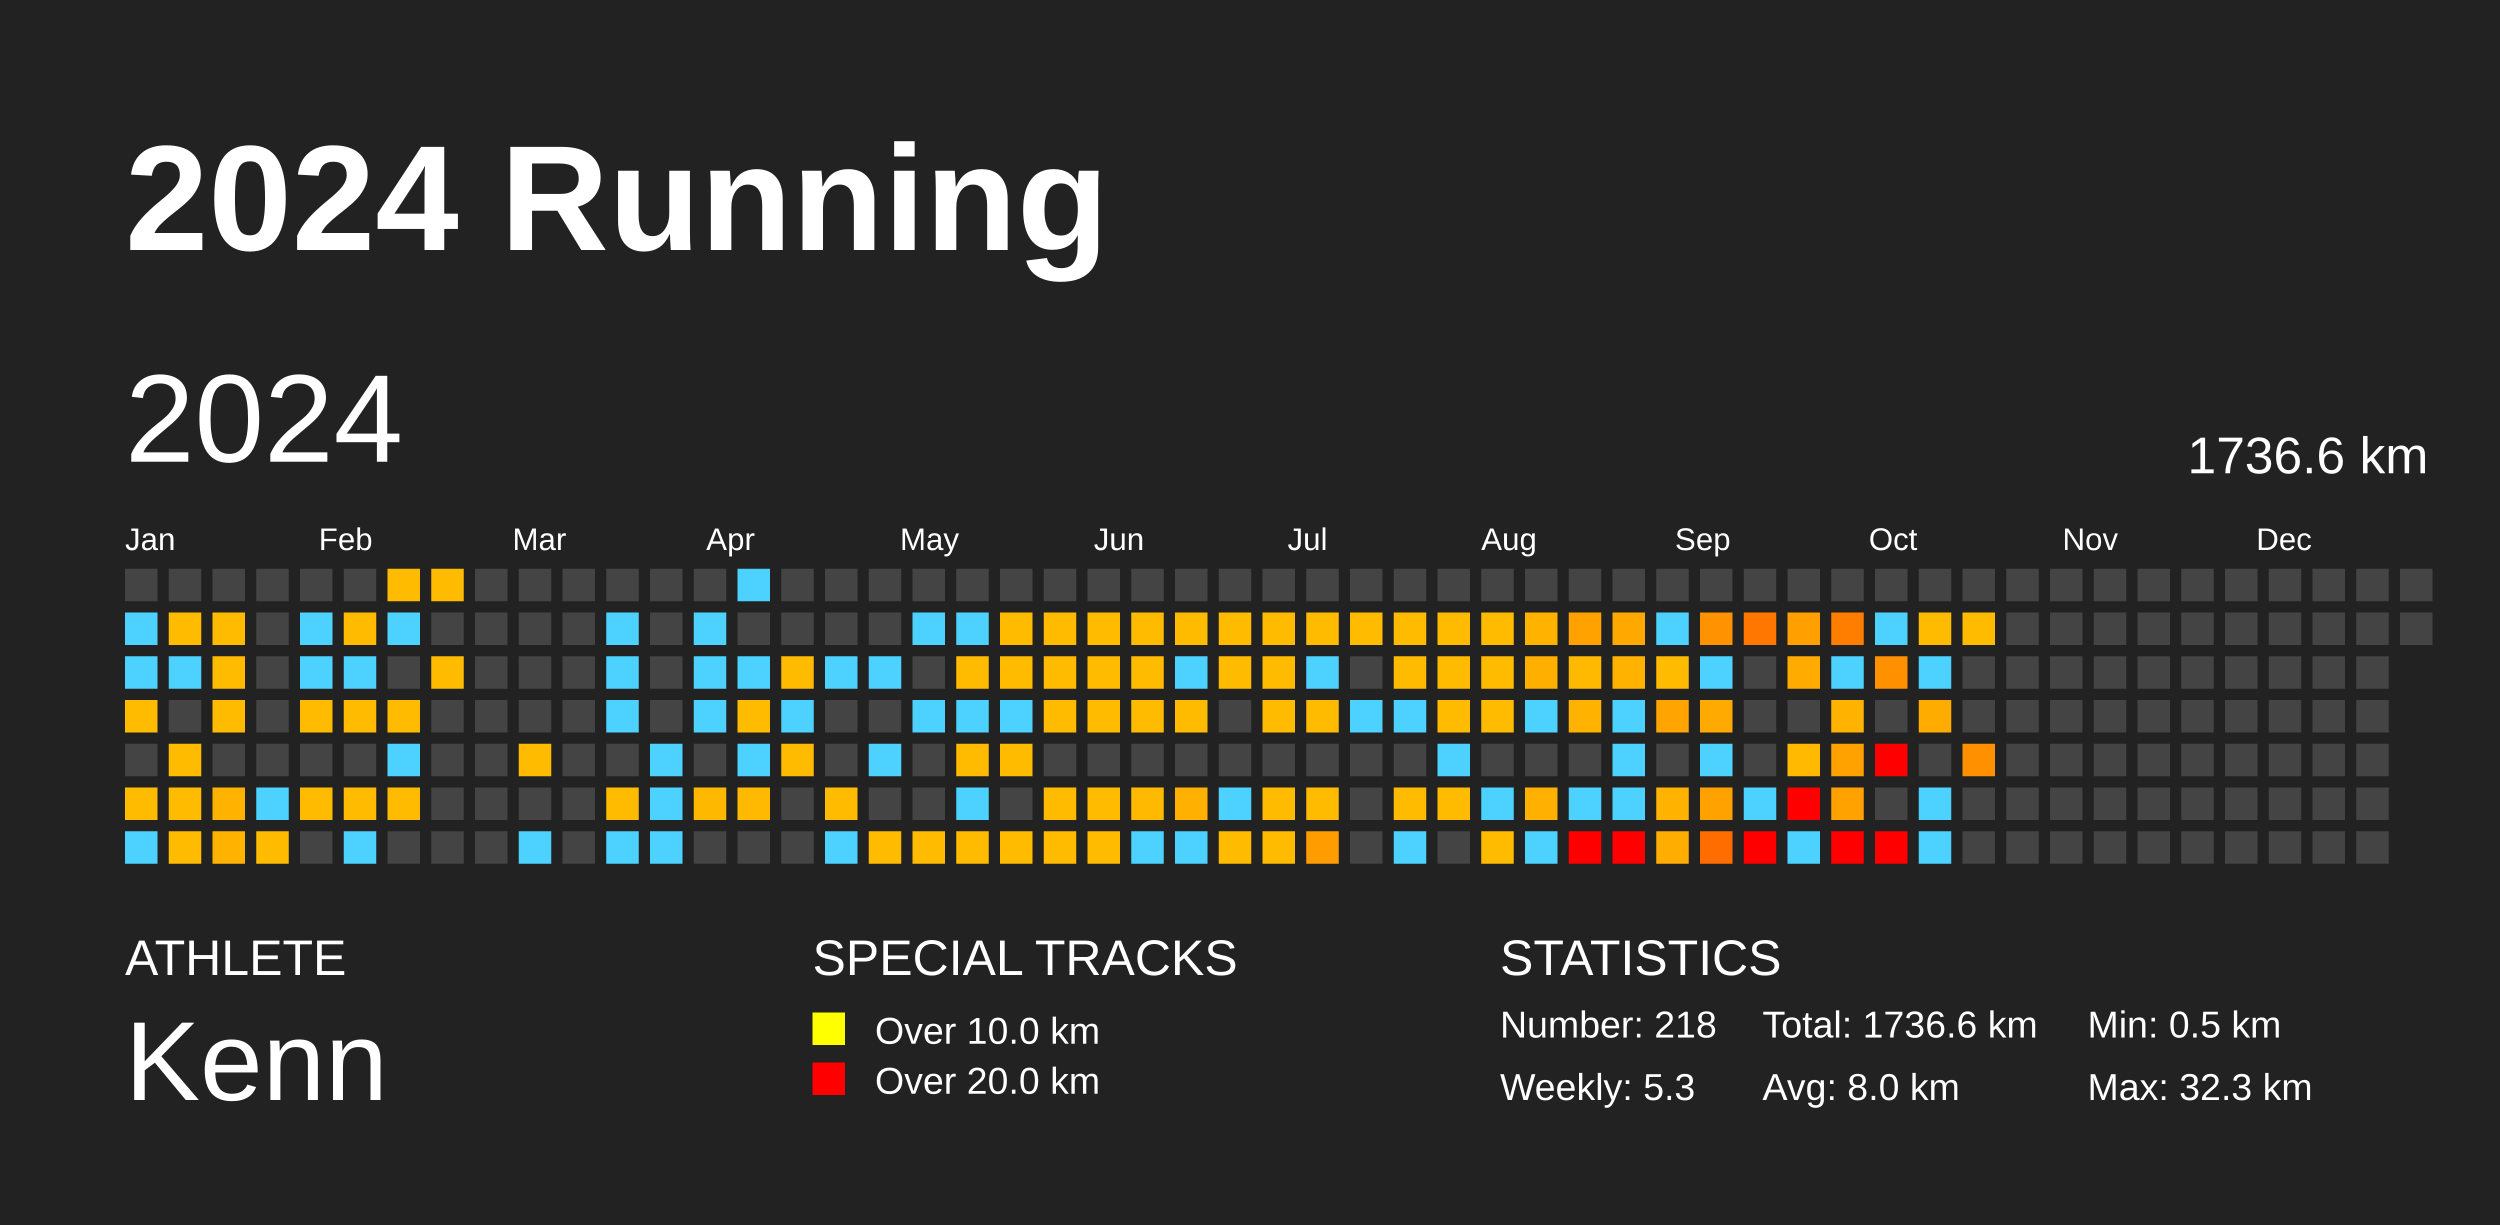
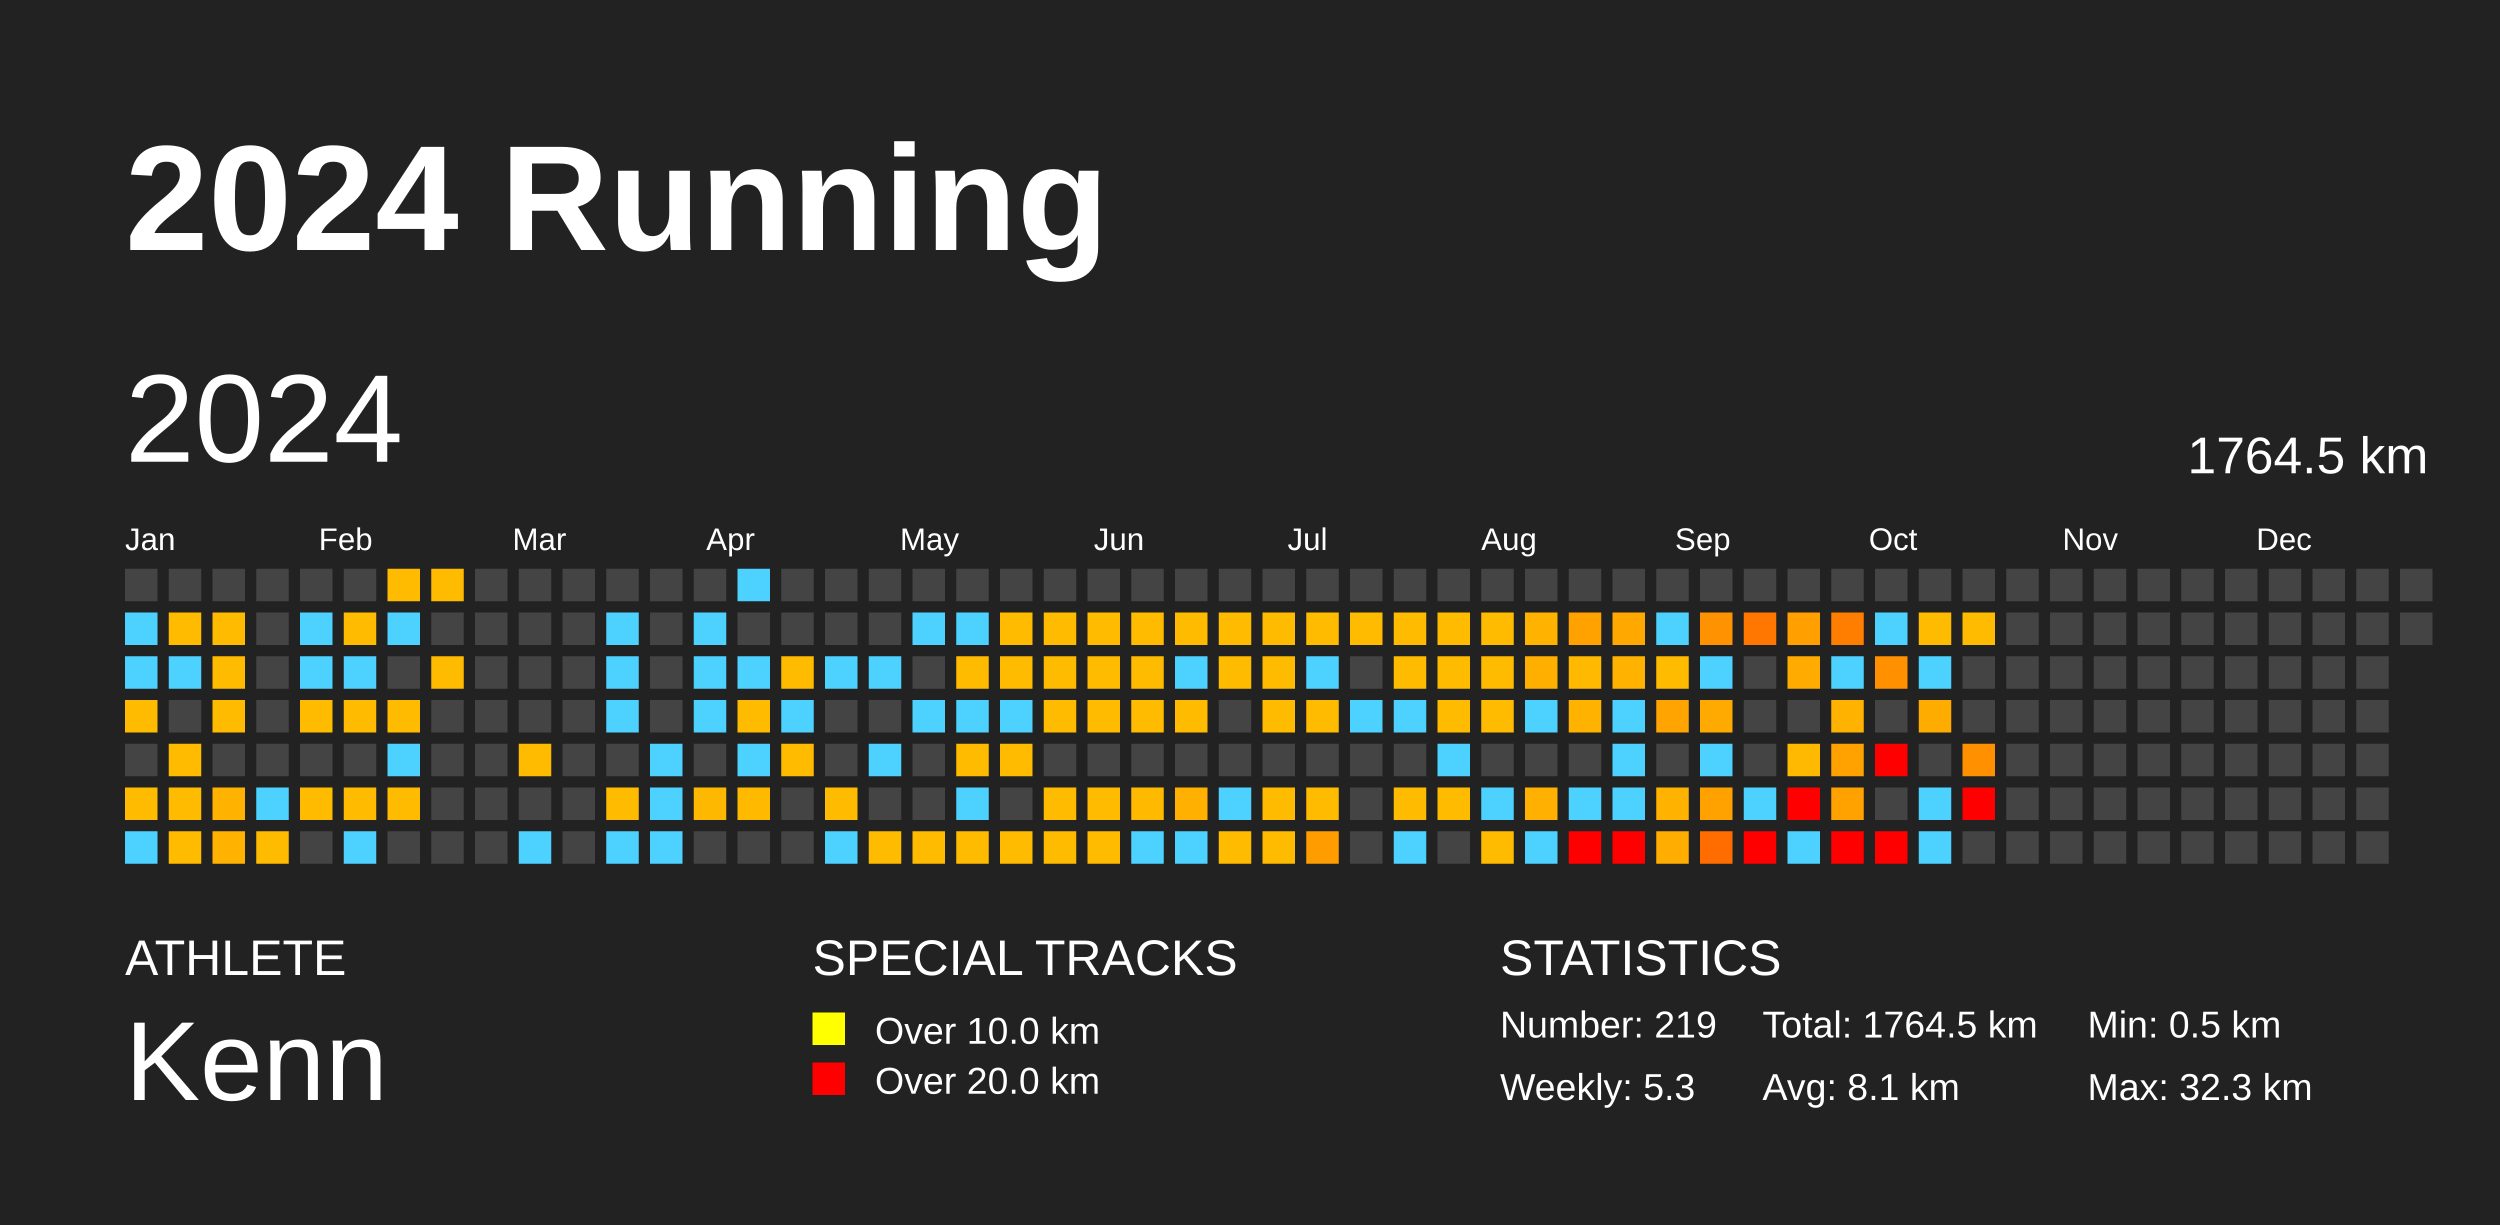
<svg xmlns="http://www.w3.org/2000/svg" baseProfile="full" height="98mm" version="1.1" viewBox="0,0,200,98" width="200mm">
  <defs />
  <rect fill="#222222" height="98" width="200" x="0" y="0" />
  <text fill="#FFFFFF" style="font-size:12px; font-family:Arial; font-weight:bold;" x="10" y="20">2024 Running</text>
  <text fill="#FFFFFF" style="font-size:4px; font-family:Arial" x="10" y="78">ATHLETE</text>
  <text fill="#FFFFFF" style="font-size:9px; font-family:Arial" x="10" y="88">Kenn</text>
  <text fill="#FFFFFF" style="font-size:4px; font-family:Arial" x="65" y="78">SPECIAL TRACKS</text>
  <rect fill="yellow" height="2.6" width="2.6" x="65" y="81" />
  <text fill="#FFFFFF" style="font-size:3px; font-family:Arial" x="70" y="83.5">Over 10.0 km</text>
  <rect fill="red" height="2.6" width="2.6" x="65" y="85" />
  <text fill="#FFFFFF" style="font-size:3px; font-family:Arial" x="70" y="87.5">Over 20.0 km</text>
  <text fill="#FFFFFF" style="font-size:4px; font-family:Arial" x="120" y="78">STATISTICS</text>
-   <text fill="#FFFFFF" style="font-size:3px; font-family:Arial" x="120" y="83">Number: 218</text>
+   <text fill="#FFFFFF" style="font-size:3px; font-family:Arial" x="120" y="83">Number: 219</text>
  <text fill="#FFFFFF" style="font-size:3px; font-family:Arial" x="120" y="88">Weekly: 5.3</text>
-   <text fill="#FFFFFF" style="font-size:3px; font-family:Arial" x="141" y="83">Total: 1736.6 km</text>
-   <text fill="#FFFFFF" style="font-size:3px; font-family:Arial" x="141" y="88">Avg: 8.0 km</text>
+   <text fill="#FFFFFF" style="font-size:3px; font-family:Arial" x="141" y="83">Total: 1764.5 km</text>
+   <text fill="#FFFFFF" style="font-size:3px; font-family:Arial" x="141" y="88">Avg: 8.1 km</text>
  <text fill="#FFFFFF" style="font-size:3px; font-family:Arial" x="167" y="83">Min: 0.5 km</text>
  <text fill="#FFFFFF" style="font-size:3px; font-family:Arial" x="167" y="88">Max: 32.3 km</text>
  <text dominant-baseline="hanging" fill="#FFFFFF" style="font-size:10.0px; font-family:Arial;" x="10" y="30">2024</text>
-   <text dominant-baseline="hanging" fill="#FFFFFF" style="font-size:4.125px; font-family:Arial;" x="175" y="35">1736.6 km</text>
+   <text dominant-baseline="hanging" fill="#FFFFFF" style="font-size:4.125px; font-family:Arial;" x="175" y="35">1764.5 km</text>
  <text fill="#FFFFFF" style="font-size:2.5px; font-family:Arial" x="10.0" y="44">Jan</text>
  <text fill="#FFFFFF" style="font-size:2.5px; font-family:Arial" x="25.5" y="44">Feb</text>
  <text fill="#FFFFFF" style="font-size:2.5px; font-family:Arial" x="41.0" y="44">Mar</text>
  <text fill="#FFFFFF" style="font-size:2.5px; font-family:Arial" x="56.5" y="44">Apr</text>
  <text fill="#FFFFFF" style="font-size:2.5px; font-family:Arial" x="72.0" y="44">May</text>
  <text fill="#FFFFFF" style="font-size:2.5px; font-family:Arial" x="87.5" y="44">Jun</text>
  <text fill="#FFFFFF" style="font-size:2.5px; font-family:Arial" x="103.0" y="44">Jul</text>
  <text fill="#FFFFFF" style="font-size:2.5px; font-family:Arial" x="118.5" y="44">Aug</text>
  <text fill="#FFFFFF" style="font-size:2.5px; font-family:Arial" x="134.0" y="44">Sep</text>
  <text fill="#FFFFFF" style="font-size:2.5px; font-family:Arial" x="149.5" y="44">Oct</text>
  <text fill="#FFFFFF" style="font-size:2.5px; font-family:Arial" x="165.0" y="44">Nov</text>
  <text fill="#FFFFFF" style="font-size:2.5px; font-family:Arial" x="180.5" y="44">Dec</text>
  <rect fill="#444444" height="2.6" width="2.6" x="10.0" y="45.5" />
  <rect fill="#4dd2ff" height="2.6" width="2.6" x="10.0" y="49.0" />
  <rect fill="#4dd2ff" height="2.6" width="2.6" x="10.0" y="52.5" />
  <rect fill="#ffbb00" height="2.6" width="2.6" x="10.0" y="56.0" />
  <rect fill="#444444" height="2.6" width="2.6" x="10.0" y="59.5" />
  <rect fill="#ffbb00" height="2.6" width="2.6" x="10.0" y="63.0" />
  <rect fill="#4dd2ff" height="2.6" width="2.6" x="10.0" y="66.5" />
  <rect fill="#444444" height="2.6" width="2.6" x="13.5" y="45.5" />
  <rect fill="#ffbb00" height="2.6" width="2.6" x="13.5" y="49.0" />
  <rect fill="#4dd2ff" height="2.6" width="2.6" x="13.5" y="52.5" />
  <rect fill="#444444" height="2.6" width="2.6" x="13.5" y="56.0" />
  <rect fill="#ffbb00" height="2.6" width="2.6" x="13.5" y="59.5" />
  <rect fill="#ffbb00" height="2.6" width="2.6" x="13.5" y="63.0" />
  <rect fill="#ffbb00" height="2.6" width="2.6" x="13.5" y="66.5" />
  <rect fill="#444444" height="2.6" width="2.6" x="17.0" y="45.5" />
  <rect fill="#ffbb00" height="2.6" width="2.6" x="17.0" y="49.0" />
  <rect fill="#ffbb00" height="2.6" width="2.6" x="17.0" y="52.5" />
  <rect fill="#ffbb00" height="2.6" width="2.6" x="17.0" y="56.0" />
  <rect fill="#444444" height="2.6" width="2.6" x="17.0" y="59.5" />
  <rect fill="#ffb200" height="2.6" width="2.6" x="17.0" y="63.0" />
  <rect fill="#ffb300" height="2.6" width="2.6" x="17.0" y="66.5" />
  <rect fill="#444444" height="2.6" width="2.6" x="20.5" y="45.5" />
  <rect fill="#444444" height="2.6" width="2.6" x="20.5" y="49.0" />
  <rect fill="#444444" height="2.6" width="2.6" x="20.5" y="52.5" />
  <rect fill="#444444" height="2.6" width="2.6" x="20.5" y="56.0" />
  <rect fill="#444444" height="2.6" width="2.6" x="20.5" y="59.5" />
  <rect fill="#4dd2ff" height="2.6" width="2.6" x="20.5" y="63.0" />
  <rect fill="#ffbb00" height="2.6" width="2.6" x="20.5" y="66.5" />
  <rect fill="#444444" height="2.6" width="2.6" x="24.0" y="45.5" />
  <rect fill="#4dd2ff" height="2.6" width="2.6" x="24.0" y="49.0" />
  <rect fill="#4dd2ff" height="2.6" width="2.6" x="24.0" y="52.5" />
  <rect fill="#ffbb00" height="2.6" width="2.6" x="24.0" y="56.0" />
  <rect fill="#444444" height="2.6" width="2.6" x="24.0" y="59.5" />
  <rect fill="#ffbb00" height="2.6" width="2.6" x="24.0" y="63.0" />
  <rect fill="#444444" height="2.6" width="2.6" x="24.0" y="66.5" />
  <rect fill="#444444" height="2.6" width="2.6" x="27.5" y="45.5" />
  <rect fill="#ffbb00" height="2.6" width="2.6" x="27.5" y="49.0" />
  <rect fill="#4dd2ff" height="2.6" width="2.6" x="27.5" y="52.5" />
  <rect fill="#ffbb00" height="2.6" width="2.6" x="27.5" y="56.0" />
  <rect fill="#444444" height="2.6" width="2.6" x="27.5" y="59.5" />
  <rect fill="#ffbb00" height="2.6" width="2.6" x="27.5" y="63.0" />
  <rect fill="#4dd2ff" height="2.6" width="2.6" x="27.5" y="66.5" />
  <rect fill="#ffbb00" height="2.6" width="2.6" x="31.0" y="45.5" />
  <rect fill="#4dd2ff" height="2.6" width="2.6" x="31.0" y="49.0" />
  <rect fill="#444444" height="2.6" width="2.6" x="31.0" y="52.5" />
  <rect fill="#ffbb00" height="2.6" width="2.6" x="31.0" y="56.0" />
  <rect fill="#4dd2ff" height="2.6" width="2.6" x="31.0" y="59.5" />
  <rect fill="#ffbb00" height="2.6" width="2.6" x="31.0" y="63.0" />
  <rect fill="#444444" height="2.6" width="2.6" x="31.0" y="66.5" />
  <rect fill="#ffbb00" height="2.6" width="2.6" x="34.5" y="45.5" />
  <rect fill="#444444" height="2.6" width="2.6" x="34.5" y="49.0" />
  <rect fill="#ffbb00" height="2.6" width="2.6" x="34.5" y="52.5" />
  <rect fill="#444444" height="2.6" width="2.6" x="34.5" y="56.0" />
  <rect fill="#444444" height="2.6" width="2.6" x="34.5" y="59.5" />
  <rect fill="#444444" height="2.6" width="2.6" x="34.5" y="63.0" />
  <rect fill="#444444" height="2.6" width="2.6" x="34.5" y="66.5" />
  <rect fill="#444444" height="2.6" width="2.6" x="38.0" y="45.5" />
  <rect fill="#444444" height="2.6" width="2.6" x="38.0" y="49.0" />
  <rect fill="#444444" height="2.6" width="2.6" x="38.0" y="52.5" />
  <rect fill="#444444" height="2.6" width="2.6" x="38.0" y="56.0" />
  <rect fill="#444444" height="2.6" width="2.6" x="38.0" y="59.5" />
  <rect fill="#444444" height="2.6" width="2.6" x="38.0" y="63.0" />
  <rect fill="#444444" height="2.6" width="2.6" x="38.0" y="66.5" />
  <rect fill="#444444" height="2.6" width="2.6" x="41.5" y="45.5" />
  <rect fill="#444444" height="2.6" width="2.6" x="41.5" y="49.0" />
  <rect fill="#444444" height="2.6" width="2.6" x="41.5" y="52.5" />
  <rect fill="#444444" height="2.6" width="2.6" x="41.5" y="56.0" />
  <rect fill="#ffbb00" height="2.6" width="2.6" x="41.5" y="59.5" />
  <rect fill="#444444" height="2.6" width="2.6" x="41.5" y="63.0" />
  <rect fill="#4dd2ff" height="2.6" width="2.6" x="41.5" y="66.5" />
  <rect fill="#444444" height="2.6" width="2.6" x="45.0" y="45.5" />
  <rect fill="#444444" height="2.6" width="2.6" x="45.0" y="49.0" />
  <rect fill="#444444" height="2.6" width="2.6" x="45.0" y="52.5" />
  <rect fill="#444444" height="2.6" width="2.6" x="45.0" y="56.0" />
  <rect fill="#444444" height="2.6" width="2.6" x="45.0" y="59.5" />
  <rect fill="#444444" height="2.6" width="2.6" x="45.0" y="63.0" />
  <rect fill="#444444" height="2.6" width="2.6" x="45.0" y="66.5" />
  <rect fill="#444444" height="2.6" width="2.6" x="48.5" y="45.5" />
  <rect fill="#4dd2ff" height="2.6" width="2.6" x="48.5" y="49.0" />
  <rect fill="#4dd2ff" height="2.6" width="2.6" x="48.5" y="52.5" />
  <rect fill="#4dd2ff" height="2.6" width="2.6" x="48.5" y="56.0" />
  <rect fill="#444444" height="2.6" width="2.6" x="48.5" y="59.5" />
  <rect fill="#ffbb00" height="2.6" width="2.6" x="48.5" y="63.0" />
  <rect fill="#4dd2ff" height="2.6" width="2.6" x="48.5" y="66.5" />
  <rect fill="#444444" height="2.6" width="2.6" x="52.0" y="45.5" />
  <rect fill="#444444" height="2.6" width="2.6" x="52.0" y="49.0" />
  <rect fill="#444444" height="2.6" width="2.6" x="52.0" y="52.5" />
  <rect fill="#444444" height="2.6" width="2.6" x="52.0" y="56.0" />
  <rect fill="#4dd2ff" height="2.6" width="2.6" x="52.0" y="59.5" />
  <rect fill="#4dd2ff" height="2.6" width="2.6" x="52.0" y="63.0" />
  <rect fill="#4dd2ff" height="2.6" width="2.6" x="52.0" y="66.5" />
  <rect fill="#444444" height="2.6" width="2.6" x="55.5" y="45.5" />
  <rect fill="#4dd2ff" height="2.6" width="2.6" x="55.5" y="49.0" />
  <rect fill="#4dd2ff" height="2.6" width="2.6" x="55.5" y="52.5" />
  <rect fill="#4dd2ff" height="2.6" width="2.6" x="55.5" y="56.0" />
  <rect fill="#444444" height="2.6" width="2.6" x="55.5" y="59.5" />
  <rect fill="#ffb800" height="2.6" width="2.6" x="55.5" y="63.0" />
  <rect fill="#444444" height="2.6" width="2.6" x="55.5" y="66.5" />
  <rect fill="#4dd2ff" height="2.6" width="2.6" x="59.0" y="45.5" />
  <rect fill="#444444" height="2.6" width="2.6" x="59.0" y="49.0" />
  <rect fill="#4dd2ff" height="2.6" width="2.6" x="59.0" y="52.5" />
  <rect fill="#ffbb00" height="2.6" width="2.6" x="59.0" y="56.0" />
  <rect fill="#4dd2ff" height="2.6" width="2.6" x="59.0" y="59.5" />
  <rect fill="#ffba00" height="2.6" width="2.6" x="59.0" y="63.0" />
  <rect fill="#444444" height="2.6" width="2.6" x="59.0" y="66.5" />
  <rect fill="#444444" height="2.6" width="2.6" x="62.5" y="45.5" />
  <rect fill="#444444" height="2.6" width="2.6" x="62.5" y="49.0" />
  <rect fill="#ffbb00" height="2.6" width="2.6" x="62.5" y="52.5" />
  <rect fill="#4dd2ff" height="2.6" width="2.6" x="62.5" y="56.0" />
  <rect fill="#ffbb00" height="2.6" width="2.6" x="62.5" y="59.5" />
  <rect fill="#444444" height="2.6" width="2.6" x="62.5" y="63.0" />
  <rect fill="#444444" height="2.6" width="2.6" x="62.5" y="66.5" />
  <rect fill="#444444" height="2.6" width="2.6" x="66.0" y="45.5" />
  <rect fill="#444444" height="2.6" width="2.6" x="66.0" y="49.0" />
  <rect fill="#4dd2ff" height="2.6" width="2.6" x="66.0" y="52.5" />
  <rect fill="#444444" height="2.6" width="2.6" x="66.0" y="56.0" />
  <rect fill="#444444" height="2.6" width="2.6" x="66.0" y="59.5" />
  <rect fill="#ffbb00" height="2.6" width="2.6" x="66.0" y="63.0" />
  <rect fill="#4dd2ff" height="2.6" width="2.6" x="66.0" y="66.5" />
  <rect fill="#444444" height="2.6" width="2.6" x="69.5" y="45.5" />
  <rect fill="#444444" height="2.6" width="2.6" x="69.5" y="49.0" />
  <rect fill="#4dd2ff" height="2.6" width="2.6" x="69.5" y="52.5" />
  <rect fill="#444444" height="2.6" width="2.6" x="69.5" y="56.0" />
  <rect fill="#4dd2ff" height="2.6" width="2.6" x="69.5" y="59.5" />
  <rect fill="#444444" height="2.6" width="2.6" x="69.5" y="63.0" />
  <rect fill="#ffbb00" height="2.6" width="2.6" x="69.5" y="66.5" />
  <rect fill="#444444" height="2.6" width="2.6" x="73.0" y="45.5" />
  <rect fill="#4dd2ff" height="2.6" width="2.6" x="73.0" y="49.0" />
  <rect fill="#444444" height="2.6" width="2.6" x="73.0" y="52.5" />
  <rect fill="#4dd2ff" height="2.6" width="2.6" x="73.0" y="56.0" />
  <rect fill="#444444" height="2.6" width="2.6" x="73.0" y="59.5" />
  <rect fill="#444444" height="2.6" width="2.6" x="73.0" y="63.0" />
  <rect fill="#ffbb00" height="2.6" width="2.6" x="73.0" y="66.5" />
  <rect fill="#444444" height="2.6" width="2.6" x="76.5" y="45.5" />
  <rect fill="#4dd2ff" height="2.6" width="2.6" x="76.5" y="49.0" />
  <rect fill="#ffbb00" height="2.6" width="2.6" x="76.5" y="52.5" />
  <rect fill="#4dd2ff" height="2.6" width="2.6" x="76.5" y="56.0" />
  <rect fill="#ffbb00" height="2.6" width="2.6" x="76.5" y="59.5" />
  <rect fill="#4dd2ff" height="2.6" width="2.6" x="76.5" y="63.0" />
  <rect fill="#ffbb00" height="2.6" width="2.6" x="76.5" y="66.5" />
  <rect fill="#444444" height="2.6" width="2.6" x="80.0" y="45.5" />
  <rect fill="#ffbb00" height="2.6" width="2.6" x="80.0" y="49.0" />
  <rect fill="#ffbb00" height="2.6" width="2.6" x="80.0" y="52.5" />
  <rect fill="#4dd2ff" height="2.6" width="2.6" x="80.0" y="56.0" />
  <rect fill="#ffbb00" height="2.6" width="2.6" x="80.0" y="59.5" />
  <rect fill="#444444" height="2.6" width="2.6" x="80.0" y="63.0" />
  <rect fill="#ffbb00" height="2.6" width="2.6" x="80.0" y="66.5" />
  <rect fill="#444444" height="2.6" width="2.6" x="83.5" y="45.5" />
  <rect fill="#ffbb00" height="2.6" width="2.6" x="83.5" y="49.0" />
  <rect fill="#ffbb00" height="2.6" width="2.6" x="83.5" y="52.5" />
  <rect fill="#ffbb00" height="2.6" width="2.6" x="83.5" y="56.0" />
  <rect fill="#444444" height="2.6" width="2.6" x="83.5" y="59.5" />
  <rect fill="#ffbb00" height="2.6" width="2.6" x="83.5" y="63.0" />
  <rect fill="#ffbb00" height="2.6" width="2.6" x="83.5" y="66.5" />
  <rect fill="#444444" height="2.6" width="2.6" x="87.0" y="45.5" />
  <rect fill="#ffbb00" height="2.6" width="2.6" x="87.0" y="49.0" />
  <rect fill="#ffbb00" height="2.6" width="2.6" x="87.0" y="52.5" />
  <rect fill="#ffbb00" height="2.6" width="2.6" x="87.0" y="56.0" />
  <rect fill="#444444" height="2.6" width="2.6" x="87.0" y="59.5" />
  <rect fill="#ffbb00" height="2.6" width="2.6" x="87.0" y="63.0" />
  <rect fill="#ffbb00" height="2.6" width="2.6" x="87.0" y="66.5" />
  <rect fill="#444444" height="2.6" width="2.6" x="90.5" y="45.5" />
  <rect fill="#ffbb00" height="2.6" width="2.6" x="90.5" y="49.0" />
  <rect fill="#ffbb00" height="2.6" width="2.6" x="90.5" y="52.5" />
  <rect fill="#ffbb00" height="2.6" width="2.6" x="90.5" y="56.0" />
  <rect fill="#444444" height="2.6" width="2.6" x="90.5" y="59.5" />
  <rect fill="#ffba00" height="2.6" width="2.6" x="90.5" y="63.0" />
  <rect fill="#4dd2ff" height="2.6" width="2.6" x="90.5" y="66.5" />
  <rect fill="#444444" height="2.6" width="2.6" x="94.0" y="45.5" />
  <rect fill="#ffbb00" height="2.6" width="2.6" x="94.0" y="49.0" />
  <rect fill="#4dd2ff" height="2.6" width="2.6" x="94.0" y="52.5" />
  <rect fill="#ffbb00" height="2.6" width="2.6" x="94.0" y="56.0" />
  <rect fill="#444444" height="2.6" width="2.6" x="94.0" y="59.5" />
  <rect fill="#ffb000" height="2.6" width="2.6" x="94.0" y="63.0" />
  <rect fill="#4dd2ff" height="2.6" width="2.6" x="94.0" y="66.5" />
  <rect fill="#444444" height="2.6" width="2.6" x="97.5" y="45.5" />
  <rect fill="#ffbb00" height="2.6" width="2.6" x="97.5" y="49.0" />
  <rect fill="#ffbb00" height="2.6" width="2.6" x="97.5" y="52.5" />
  <rect fill="#444444" height="2.6" width="2.6" x="97.5" y="56.0" />
  <rect fill="#444444" height="2.6" width="2.6" x="97.5" y="59.5" />
  <rect fill="#4dd2ff" height="2.6" width="2.6" x="97.5" y="63.0" />
  <rect fill="#ffbb00" height="2.6" width="2.6" x="97.5" y="66.5" />
  <rect fill="#444444" height="2.6" width="2.6" x="101.0" y="45.5" />
  <rect fill="#ffbb00" height="2.6" width="2.6" x="101.0" y="49.0" />
  <rect fill="#ffbb00" height="2.6" width="2.6" x="101.0" y="52.5" />
  <rect fill="#ffbb00" height="2.6" width="2.6" x="101.0" y="56.0" />
  <rect fill="#444444" height="2.6" width="2.6" x="101.0" y="59.5" />
  <rect fill="#ffbb00" height="2.6" width="2.6" x="101.0" y="63.0" />
  <rect fill="#ffbb00" height="2.6" width="2.6" x="101.0" y="66.5" />
  <rect fill="#444444" height="2.6" width="2.6" x="104.5" y="45.5" />
  <rect fill="#ffbb00" height="2.6" width="2.6" x="104.5" y="49.0" />
  <rect fill="#4dd2ff" height="2.6" width="2.6" x="104.5" y="52.5" />
  <rect fill="#ffbb00" height="2.6" width="2.6" x="104.5" y="56.0" />
  <rect fill="#444444" height="2.6" width="2.6" x="104.5" y="59.5" />
  <rect fill="#ffbb00" height="2.6" width="2.6" x="104.5" y="63.0" />
  <rect fill="#ff9d00" height="2.6" width="2.6" x="104.5" y="66.5" />
  <rect fill="#444444" height="2.6" width="2.6" x="108.0" y="45.5" />
  <rect fill="#ffbb00" height="2.6" width="2.6" x="108.0" y="49.0" />
  <rect fill="#444444" height="2.6" width="2.6" x="108.0" y="52.5" />
  <rect fill="#4dd2ff" height="2.6" width="2.6" x="108.0" y="56.0" />
  <rect fill="#444444" height="2.6" width="2.6" x="108.0" y="59.5" />
  <rect fill="#444444" height="2.6" width="2.6" x="108.0" y="63.0" />
  <rect fill="#444444" height="2.6" width="2.6" x="108.0" y="66.5" />
  <rect fill="#444444" height="2.6" width="2.6" x="111.5" y="45.5" />
  <rect fill="#ffbb00" height="2.6" width="2.6" x="111.5" y="49.0" />
  <rect fill="#ffbb00" height="2.6" width="2.6" x="111.5" y="52.5" />
  <rect fill="#4dd2ff" height="2.6" width="2.6" x="111.5" y="56.0" />
  <rect fill="#444444" height="2.6" width="2.6" x="111.5" y="59.5" />
  <rect fill="#ffbb00" height="2.6" width="2.6" x="111.5" y="63.0" />
  <rect fill="#4dd2ff" height="2.6" width="2.6" x="111.5" y="66.5" />
  <rect fill="#444444" height="2.6" width="2.6" x="115.0" y="45.5" />
  <rect fill="#ffbb00" height="2.6" width="2.6" x="115.0" y="49.0" />
  <rect fill="#ffbb00" height="2.6" width="2.6" x="115.0" y="52.5" />
  <rect fill="#ffbb00" height="2.6" width="2.6" x="115.0" y="56.0" />
  <rect fill="#4dd2ff" height="2.6" width="2.6" x="115.0" y="59.5" />
  <rect fill="#ffbb00" height="2.6" width="2.6" x="115.0" y="63.0" />
  <rect fill="#444444" height="2.6" width="2.6" x="115.0" y="66.5" />
  <rect fill="#444444" height="2.6" width="2.6" x="118.5" y="45.5" />
  <rect fill="#ffbb00" height="2.6" width="2.6" x="118.5" y="49.0" />
  <rect fill="#ffbb00" height="2.6" width="2.6" x="118.5" y="52.5" />
  <rect fill="#ffbb00" height="2.6" width="2.6" x="118.5" y="56.0" />
  <rect fill="#444444" height="2.6" width="2.6" x="118.5" y="59.5" />
  <rect fill="#4dd2ff" height="2.6" width="2.6" x="118.5" y="63.0" />
  <rect fill="#ffbb00" height="2.6" width="2.6" x="118.5" y="66.5" />
  <rect fill="#444444" height="2.6" width="2.6" x="122.0" y="45.5" />
  <rect fill="#ffb300" height="2.6" width="2.6" x="122.0" y="49.0" />
  <rect fill="#ffaf00" height="2.6" width="2.6" x="122.0" y="52.5" />
  <rect fill="#4dd2ff" height="2.6" width="2.6" x="122.0" y="56.0" />
  <rect fill="#444444" height="2.6" width="2.6" x="122.0" y="59.5" />
  <rect fill="#ffb000" height="2.6" width="2.6" x="122.0" y="63.0" />
  <rect fill="#4dd2ff" height="2.6" width="2.6" x="122.0" y="66.5" />
  <rect fill="#444444" height="2.6" width="2.6" x="125.5" y="45.5" />
  <rect fill="#ffa200" height="2.6" width="2.6" x="125.5" y="49.0" />
  <rect fill="#ffb900" height="2.6" width="2.6" x="125.5" y="52.5" />
  <rect fill="#ffb300" height="2.6" width="2.6" x="125.5" y="56.0" />
  <rect fill="#444444" height="2.6" width="2.6" x="125.5" y="59.5" />
  <rect fill="#4dd2ff" height="2.6" width="2.6" x="125.5" y="63.0" />
  <rect fill="red" height="2.6" width="2.6" x="125.5" y="66.5" />
  <rect fill="#444444" height="2.6" width="2.6" x="129.0" y="45.5" />
  <rect fill="#ffa900" height="2.6" width="2.6" x="129.0" y="49.0" />
  <rect fill="#ffb300" height="2.6" width="2.6" x="129.0" y="52.5" />
  <rect fill="#4dd2ff" height="2.6" width="2.6" x="129.0" y="56.0" />
  <rect fill="#4dd2ff" height="2.6" width="2.6" x="129.0" y="59.5" />
  <rect fill="#4dd2ff" height="2.6" width="2.6" x="129.0" y="63.0" />
  <rect fill="red" height="2.6" width="2.6" x="129.0" y="66.5" />
  <rect fill="#444444" height="2.6" width="2.6" x="132.5" y="45.5" />
  <rect fill="#4dd2ff" height="2.6" width="2.6" x="132.5" y="49.0" />
  <rect fill="#ffbb00" height="2.6" width="2.6" x="132.5" y="52.5" />
  <rect fill="#ffa400" height="2.6" width="2.6" x="132.5" y="56.0" />
  <rect fill="#444444" height="2.6" width="2.6" x="132.5" y="59.5" />
  <rect fill="#ffb300" height="2.6" width="2.6" x="132.5" y="63.0" />
  <rect fill="#ffad00" height="2.6" width="2.6" x="132.5" y="66.5" />
  <rect fill="#444444" height="2.6" width="2.6" x="136.0" y="45.5" />
  <rect fill="#ff9200" height="2.6" width="2.6" x="136.0" y="49.0" />
  <rect fill="#4dd2ff" height="2.6" width="2.6" x="136.0" y="52.5" />
  <rect fill="#ffaa00" height="2.6" width="2.6" x="136.0" y="56.0" />
  <rect fill="#4dd2ff" height="2.6" width="2.6" x="136.0" y="59.5" />
  <rect fill="#ffa200" height="2.6" width="2.6" x="136.0" y="63.0" />
  <rect fill="#ff6d00" height="2.6" width="2.6" x="136.0" y="66.5" />
  <rect fill="#444444" height="2.6" width="2.6" x="139.5" y="45.5" />
  <rect fill="#ff7600" height="2.6" width="2.6" x="139.5" y="49.0" />
  <rect fill="#444444" height="2.6" width="2.6" x="139.5" y="52.5" />
  <rect fill="#444444" height="2.6" width="2.6" x="139.5" y="56.0" />
  <rect fill="#444444" height="2.6" width="2.6" x="139.5" y="59.5" />
  <rect fill="#4dd2ff" height="2.6" width="2.6" x="139.5" y="63.0" />
  <rect fill="red" height="2.6" width="2.6" x="139.5" y="66.5" />
  <rect fill="#444444" height="2.6" width="2.6" x="143.0" y="45.5" />
  <rect fill="#ff9f00" height="2.6" width="2.6" x="143.0" y="49.0" />
  <rect fill="#ffab00" height="2.6" width="2.6" x="143.0" y="52.5" />
  <rect fill="#444444" height="2.6" width="2.6" x="143.0" y="56.0" />
  <rect fill="#ffb900" height="2.6" width="2.6" x="143.0" y="59.5" />
  <rect fill="red" height="2.6" width="2.6" x="143.0" y="63.0" />
  <rect fill="#4dd2ff" height="2.6" width="2.6" x="143.0" y="66.5" />
  <rect fill="#444444" height="2.6" width="2.6" x="146.5" y="45.5" />
  <rect fill="#ff7e00" height="2.6" width="2.6" x="146.5" y="49.0" />
  <rect fill="#4dd2ff" height="2.6" width="2.6" x="146.5" y="52.5" />
  <rect fill="#ffb300" height="2.6" width="2.6" x="146.5" y="56.0" />
  <rect fill="#ffa200" height="2.6" width="2.6" x="146.5" y="59.5" />
  <rect fill="#ffa200" height="2.6" width="2.6" x="146.5" y="63.0" />
  <rect fill="red" height="2.6" width="2.6" x="146.5" y="66.5" />
  <rect fill="#444444" height="2.6" width="2.6" x="150.0" y="45.5" />
  <rect fill="#4dd2ff" height="2.6" width="2.6" x="150.0" y="49.0" />
  <rect fill="#ff9000" height="2.6" width="2.6" x="150.0" y="52.5" />
  <rect fill="#444444" height="2.6" width="2.6" x="150.0" y="56.0" />
  <rect fill="red" height="2.6" width="2.6" x="150.0" y="59.5" />
  <rect fill="#444444" height="2.6" width="2.6" x="150.0" y="63.0" />
  <rect fill="red" height="2.6" width="2.6" x="150.0" y="66.5" />
  <rect fill="#444444" height="2.6" width="2.6" x="153.5" y="45.5" />
  <rect fill="#ffbb00" height="2.6" width="2.6" x="153.5" y="49.0" />
  <rect fill="#4dd2ff" height="2.6" width="2.6" x="153.5" y="52.5" />
  <rect fill="#ffac00" height="2.6" width="2.6" x="153.5" y="56.0" />
  <rect fill="#444444" height="2.6" width="2.6" x="153.5" y="59.5" />
  <rect fill="#4dd2ff" height="2.6" width="2.6" x="153.5" y="63.0" />
  <rect fill="#4dd2ff" height="2.6" width="2.6" x="153.5" y="66.5" />
  <rect fill="#444444" height="2.6" width="2.6" x="157.0" y="45.5" />
  <rect fill="#ffbb00" height="2.6" width="2.6" x="157.0" y="49.0" />
  <rect fill="#444444" height="2.6" width="2.6" x="157.0" y="52.5" />
  <rect fill="#444444" height="2.6" width="2.6" x="157.0" y="56.0" />
  <rect fill="#ff9000" height="2.6" width="2.6" x="157.0" y="59.5" />
-   <rect fill="#444444" height="2.6" width="2.6" x="157.0" y="63.0" />
+   <rect fill="red" height="2.6" width="2.6" x="157.0" y="63.0" />
  <rect fill="#444444" height="2.6" width="2.6" x="157.0" y="66.5" />
  <rect fill="#444444" height="2.6" width="2.6" x="160.5" y="45.5" />
  <rect fill="#444444" height="2.6" width="2.6" x="160.5" y="49.0" />
  <rect fill="#444444" height="2.6" width="2.6" x="160.5" y="52.5" />
  <rect fill="#444444" height="2.6" width="2.6" x="160.5" y="56.0" />
  <rect fill="#444444" height="2.6" width="2.6" x="160.5" y="59.5" />
  <rect fill="#444444" height="2.6" width="2.6" x="160.5" y="63.0" />
  <rect fill="#444444" height="2.6" width="2.6" x="160.5" y="66.5" />
  <rect fill="#444444" height="2.6" width="2.6" x="164.0" y="45.5" />
  <rect fill="#444444" height="2.6" width="2.6" x="164.0" y="49.0" />
  <rect fill="#444444" height="2.6" width="2.6" x="164.0" y="52.5" />
  <rect fill="#444444" height="2.6" width="2.6" x="164.0" y="56.0" />
  <rect fill="#444444" height="2.6" width="2.6" x="164.0" y="59.5" />
  <rect fill="#444444" height="2.6" width="2.6" x="164.0" y="63.0" />
  <rect fill="#444444" height="2.6" width="2.6" x="164.0" y="66.5" />
  <rect fill="#444444" height="2.6" width="2.6" x="167.5" y="45.5" />
  <rect fill="#444444" height="2.6" width="2.6" x="167.5" y="49.0" />
  <rect fill="#444444" height="2.6" width="2.6" x="167.5" y="52.5" />
  <rect fill="#444444" height="2.6" width="2.6" x="167.5" y="56.0" />
  <rect fill="#444444" height="2.6" width="2.6" x="167.5" y="59.5" />
  <rect fill="#444444" height="2.6" width="2.6" x="167.5" y="63.0" />
  <rect fill="#444444" height="2.6" width="2.6" x="167.5" y="66.5" />
  <rect fill="#444444" height="2.6" width="2.6" x="171.0" y="45.5" />
  <rect fill="#444444" height="2.6" width="2.6" x="171.0" y="49.0" />
  <rect fill="#444444" height="2.6" width="2.6" x="171.0" y="52.5" />
  <rect fill="#444444" height="2.6" width="2.6" x="171.0" y="56.0" />
  <rect fill="#444444" height="2.6" width="2.6" x="171.0" y="59.5" />
  <rect fill="#444444" height="2.6" width="2.6" x="171.0" y="63.0" />
  <rect fill="#444444" height="2.6" width="2.6" x="171.0" y="66.5" />
  <rect fill="#444444" height="2.6" width="2.6" x="174.5" y="45.5" />
  <rect fill="#444444" height="2.6" width="2.6" x="174.5" y="49.0" />
  <rect fill="#444444" height="2.6" width="2.6" x="174.5" y="52.5" />
  <rect fill="#444444" height="2.6" width="2.6" x="174.5" y="56.0" />
  <rect fill="#444444" height="2.6" width="2.6" x="174.5" y="59.5" />
  <rect fill="#444444" height="2.6" width="2.6" x="174.5" y="63.0" />
  <rect fill="#444444" height="2.6" width="2.6" x="174.5" y="66.5" />
  <rect fill="#444444" height="2.6" width="2.6" x="178.0" y="45.5" />
  <rect fill="#444444" height="2.6" width="2.6" x="178.0" y="49.0" />
  <rect fill="#444444" height="2.6" width="2.6" x="178.0" y="52.5" />
  <rect fill="#444444" height="2.6" width="2.6" x="178.0" y="56.0" />
  <rect fill="#444444" height="2.6" width="2.6" x="178.0" y="59.5" />
  <rect fill="#444444" height="2.6" width="2.6" x="178.0" y="63.0" />
  <rect fill="#444444" height="2.6" width="2.6" x="178.0" y="66.5" />
  <rect fill="#444444" height="2.6" width="2.6" x="181.5" y="45.5" />
  <rect fill="#444444" height="2.6" width="2.6" x="181.5" y="49.0" />
  <rect fill="#444444" height="2.6" width="2.6" x="181.5" y="52.5" />
  <rect fill="#444444" height="2.6" width="2.6" x="181.5" y="56.0" />
  <rect fill="#444444" height="2.6" width="2.6" x="181.5" y="59.5" />
  <rect fill="#444444" height="2.6" width="2.6" x="181.5" y="63.0" />
  <rect fill="#444444" height="2.6" width="2.6" x="181.5" y="66.5" />
  <rect fill="#444444" height="2.6" width="2.6" x="185.0" y="45.5" />
  <rect fill="#444444" height="2.6" width="2.6" x="185.0" y="49.0" />
  <rect fill="#444444" height="2.6" width="2.6" x="185.0" y="52.5" />
  <rect fill="#444444" height="2.6" width="2.6" x="185.0" y="56.0" />
  <rect fill="#444444" height="2.6" width="2.6" x="185.0" y="59.5" />
  <rect fill="#444444" height="2.6" width="2.6" x="185.0" y="63.0" />
  <rect fill="#444444" height="2.6" width="2.6" x="185.0" y="66.5" />
  <rect fill="#444444" height="2.6" width="2.6" x="188.5" y="45.5" />
  <rect fill="#444444" height="2.6" width="2.6" x="188.5" y="49.0" />
  <rect fill="#444444" height="2.6" width="2.6" x="188.5" y="52.5" />
  <rect fill="#444444" height="2.6" width="2.6" x="188.5" y="56.0" />
  <rect fill="#444444" height="2.6" width="2.6" x="188.5" y="59.5" />
  <rect fill="#444444" height="2.6" width="2.6" x="188.5" y="63.0" />
  <rect fill="#444444" height="2.6" width="2.6" x="188.5" y="66.5" />
  <rect fill="#444444" height="2.6" width="2.6" x="192.0" y="45.5" />
  <rect fill="#444444" height="2.6" width="2.6" x="192.0" y="49.0" />
</svg>
